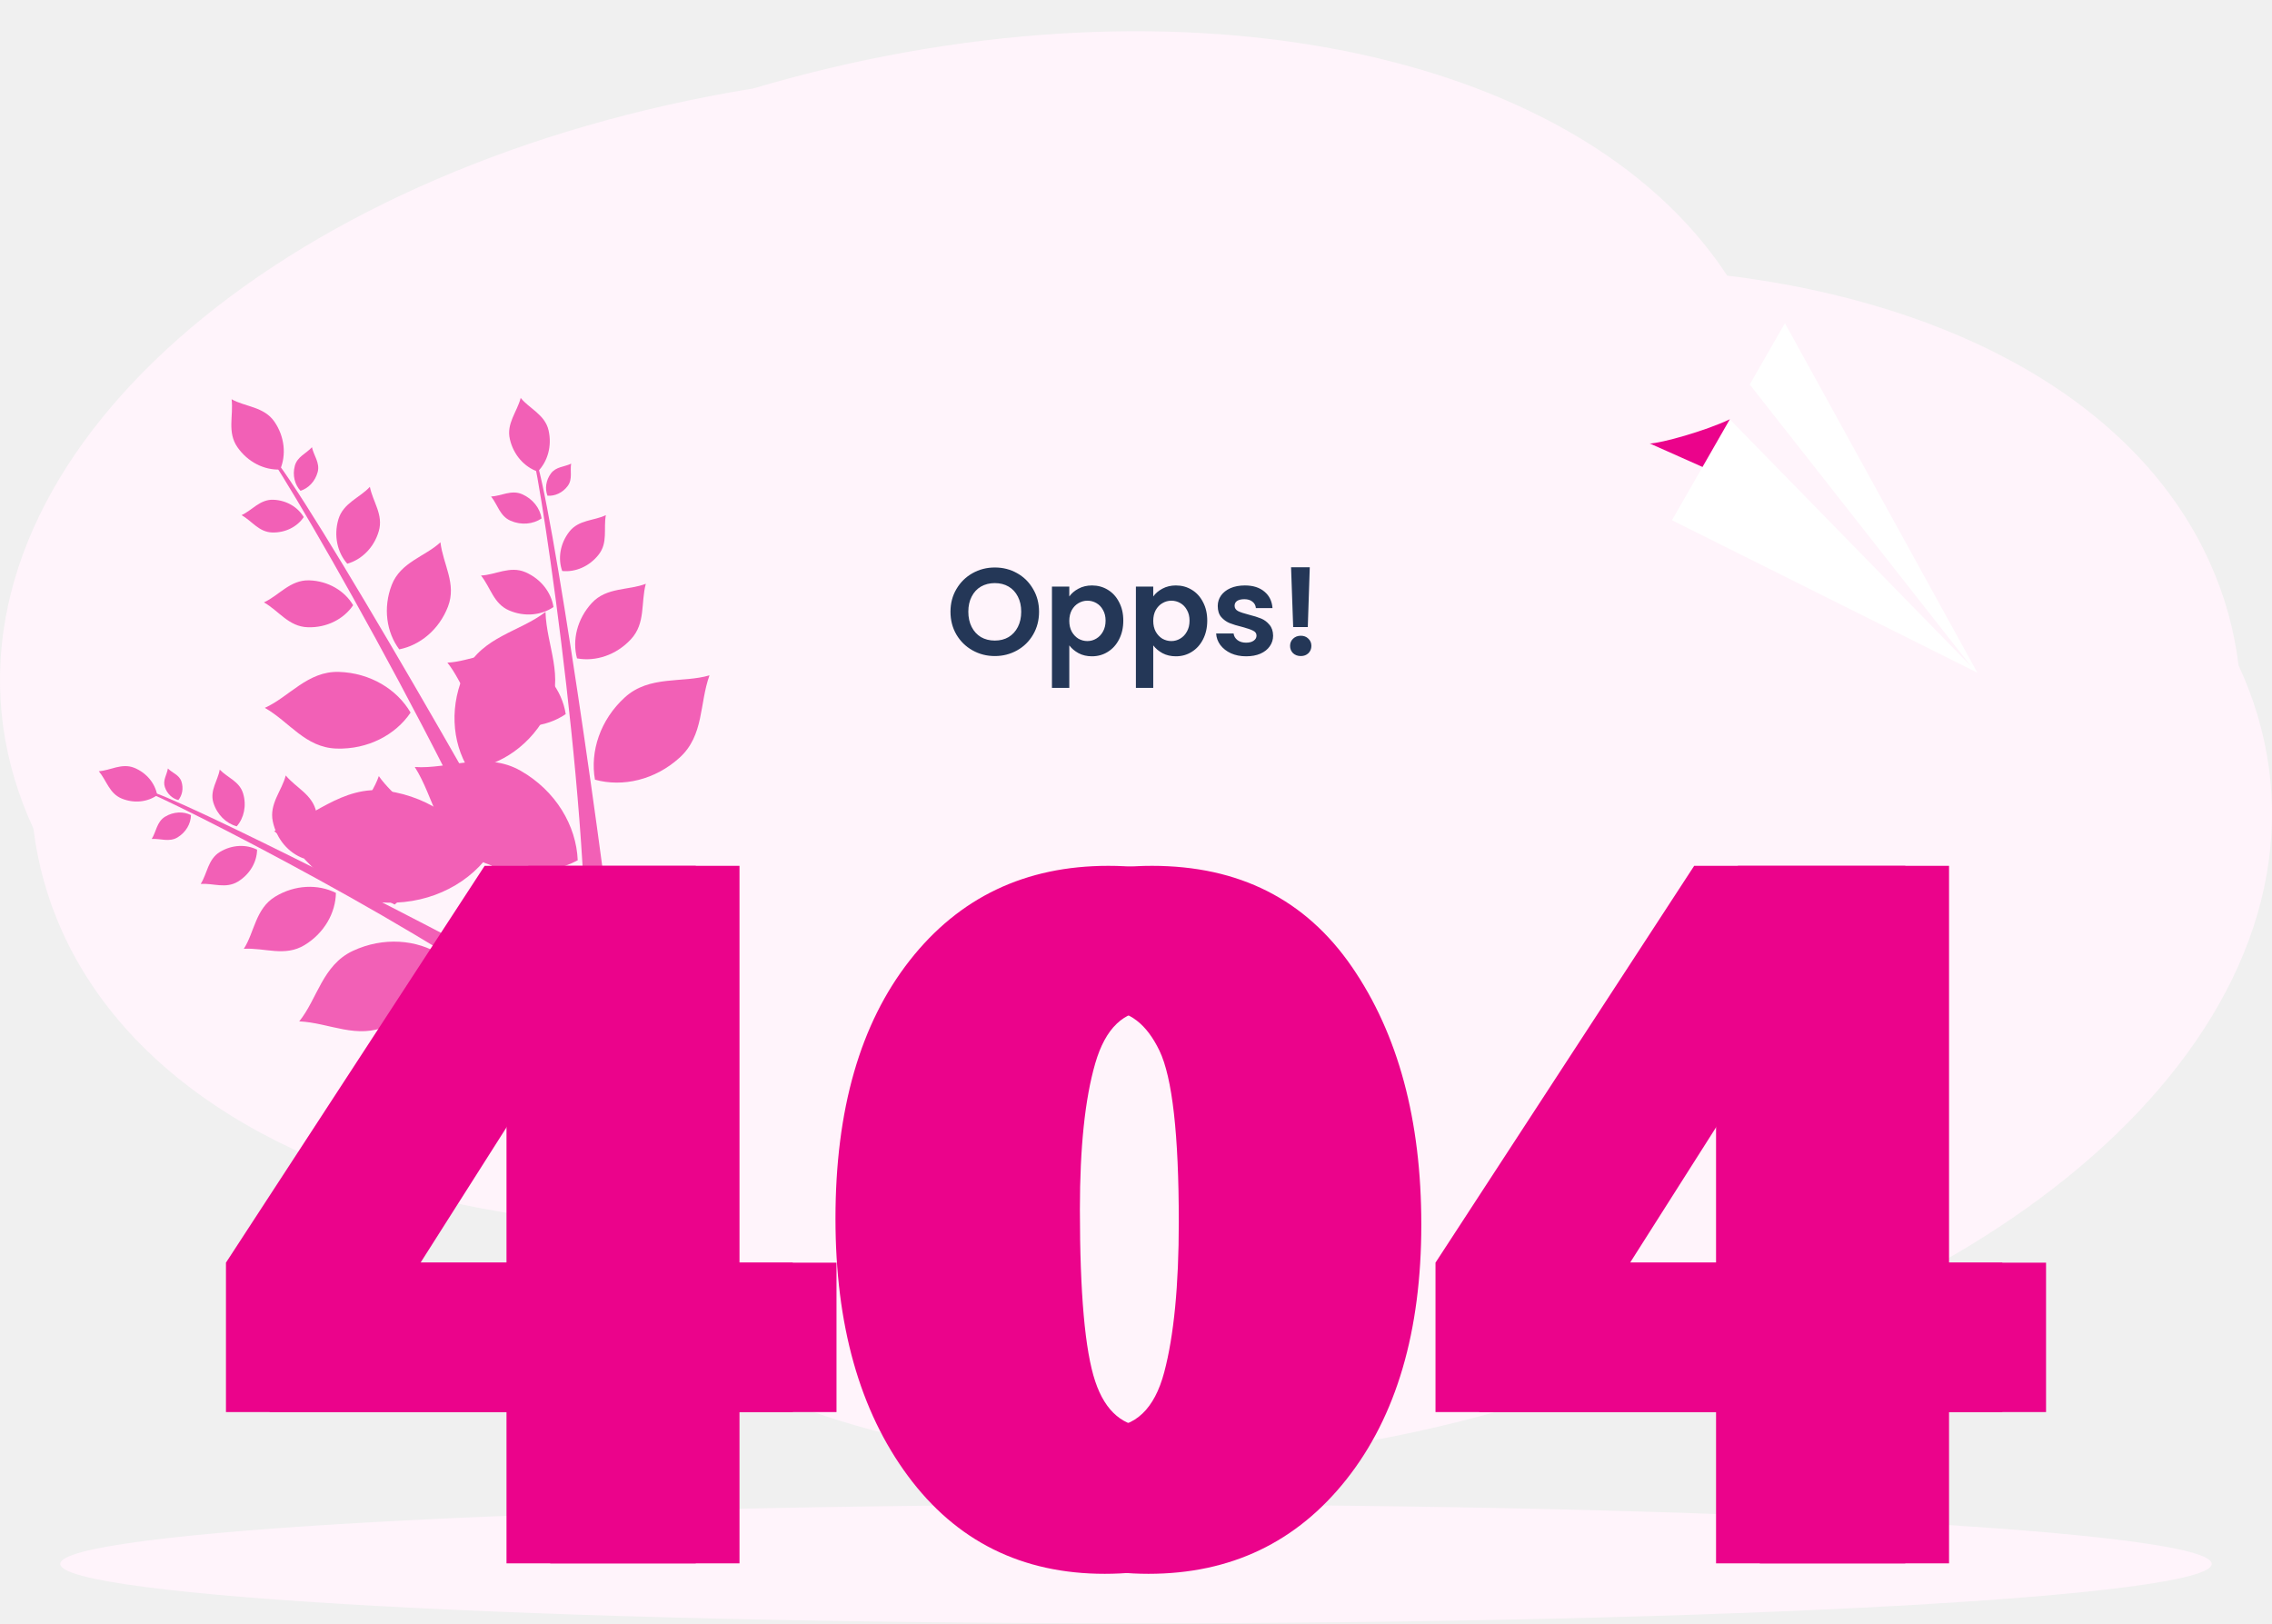
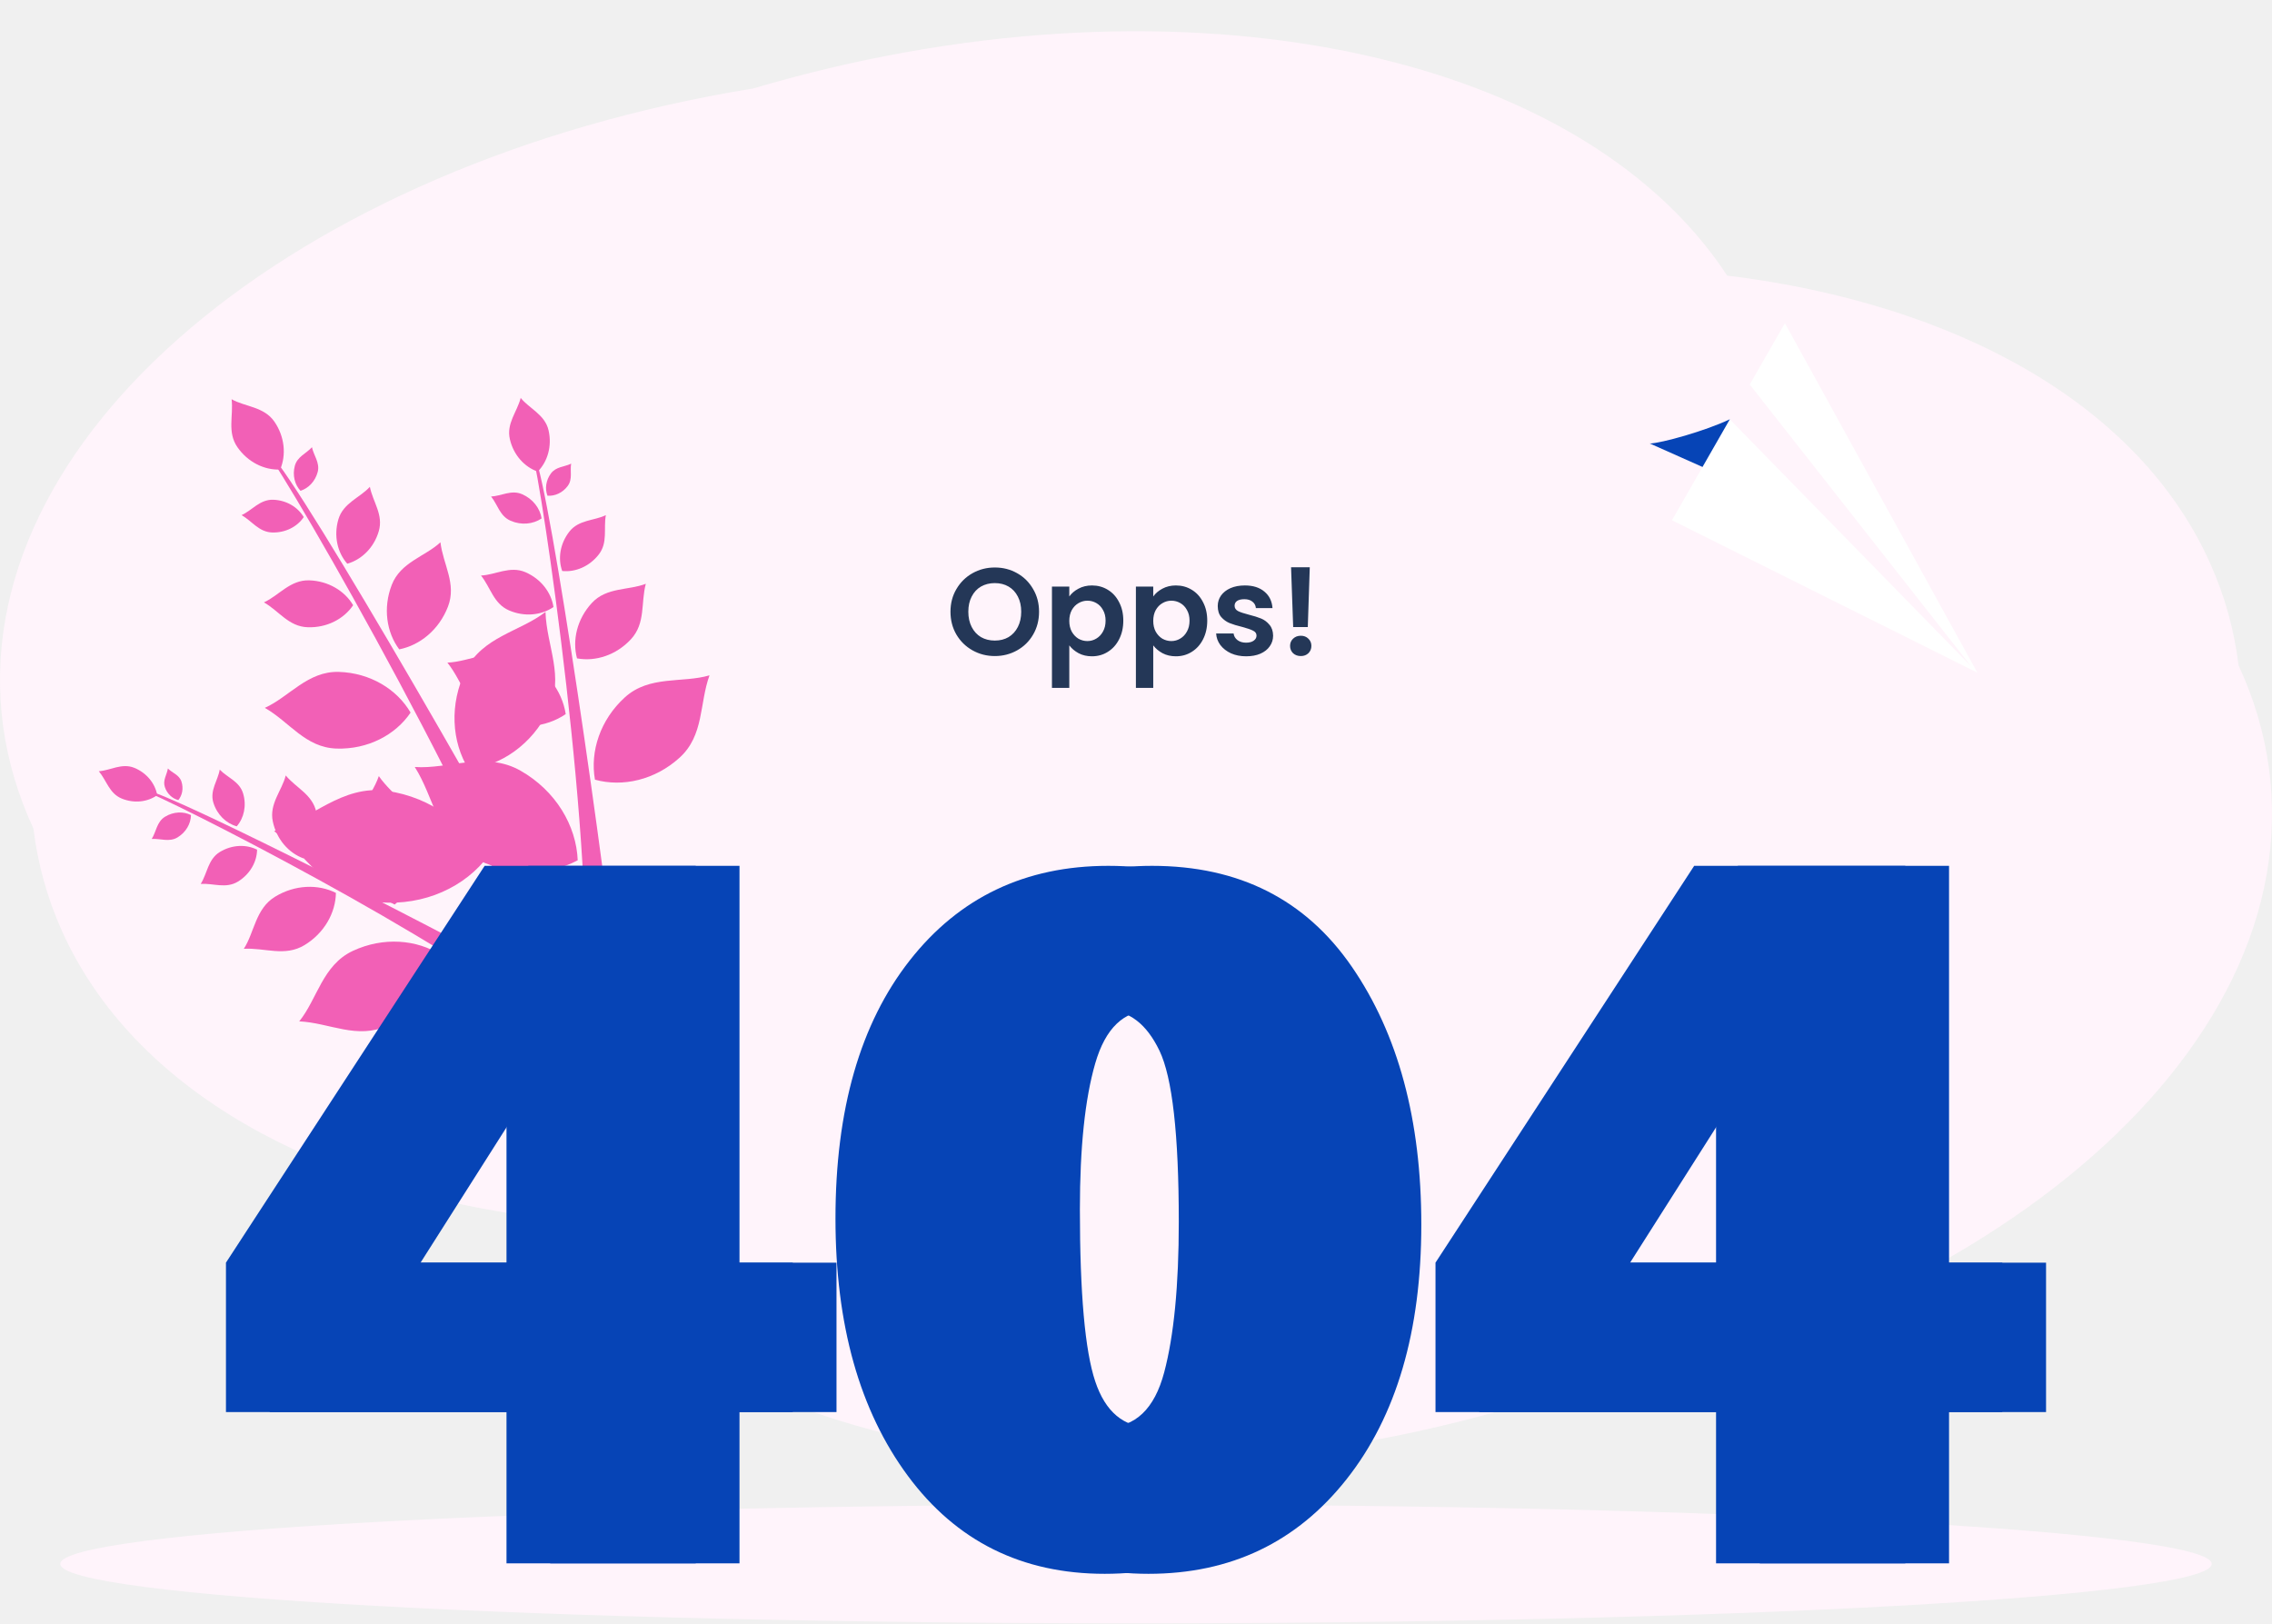
<svg xmlns="http://www.w3.org/2000/svg" width="697" height="498" viewBox="0 0 697 498" fill="none">
  <g clip-path="url(#clip0_1206_13962)">
    <path fill-rule="evenodd" clip-rule="evenodd" d="M348.52 498C530.272 498 678.508 489.819 678.508 479.78C678.508 469.765 530.274 461.581 348.52 461.581C166.731 461.581 18.494 469.763 18.494 479.78C18.494 489.819 166.728 498 348.52 498Z" fill="#FFF4FB" />
    <path d="M167.143 373.727C96.972 365.097 40.994 334.436 19.011 285.623C14.436 275.435 11.576 264.896 10.252 254.165C5.607 244.166 2.462 233.689 0.959 222.801C-11.015 134.474 90.324 50.032 231.093 27.138C357.92 -10.403 483.565 13.892 529.857 84.547C600.028 93.177 656.006 123.838 677.953 172.65C682.564 182.872 685.424 193.378 686.745 204.14C691.393 214.105 694.538 224.582 696.038 235.473C708.013 323.799 606.637 408.241 465.905 431.135C339.08 468.677 213.435 444.382 167.143 373.727Z" fill="#FFF4FB" />
    <path fill-rule="evenodd" clip-rule="evenodd" d="M168.404 303.772C126.877 281.091 43.542 238.967 43.484 242.337C50.253 244.302 138.173 288.884 167.94 314.278L168.404 303.772Z" fill="#F260B6" />
    <path fill-rule="evenodd" clip-rule="evenodd" d="M30.314 236.603C33.819 236.386 37.358 233.991 41.201 235.559C45.041 237.125 47.608 240.404 48.232 243.94C45.312 246.033 41.188 246.553 37.345 244.984C33.518 243.413 32.744 239.499 30.314 236.603Z" fill="#F260B6" />
    <path fill-rule="evenodd" clip-rule="evenodd" d="M46.541 257.373C47.93 255.225 48.059 252.111 50.649 250.548C53.233 248.974 56.264 248.882 58.589 250.049C58.544 252.667 57.071 255.311 54.486 256.888C51.907 258.443 49.286 257.208 46.541 257.373Z" fill="#F260B6" />
    <path fill-rule="evenodd" clip-rule="evenodd" d="M51.506 235.759C52.798 237.102 54.977 237.689 55.663 239.761C56.345 241.852 55.915 243.995 54.712 245.451C52.882 245.008 51.26 243.528 50.573 241.453C49.881 239.368 51.181 237.731 51.506 235.759Z" fill="#F260B6" />
    <path fill-rule="evenodd" clip-rule="evenodd" d="M67.402 236.11C66.881 239.365 64.322 242.458 65.442 246.193C66.566 249.91 69.379 252.612 72.629 253.501C74.831 250.97 75.704 247.169 74.585 243.436C73.463 239.701 69.882 238.644 67.402 236.11Z" fill="#F260B6" />
    <path fill-rule="evenodd" clip-rule="evenodd" d="M61.575 271.16C63.57 268.075 63.758 263.618 67.457 261.362C71.172 259.112 75.521 258.978 78.868 260.665C78.813 264.413 76.685 268.206 72.986 270.462C69.271 272.712 65.51 270.929 61.575 271.16Z" fill="#F260B6" />
    <path fill-rule="evenodd" clip-rule="evenodd" d="M87.656 237.899C86.536 242.479 82.523 246.587 83.695 252.032C84.853 257.483 88.552 261.675 93.079 263.332C96.532 259.962 98.212 254.645 97.048 249.181C95.887 243.73 90.911 241.792 87.656 237.899Z" fill="#F260B6" />
    <path fill-rule="evenodd" clip-rule="evenodd" d="M74.8 291.074C78.058 286.051 78.365 278.748 84.421 275.076C90.471 271.393 97.575 271.173 103.051 273.924C102.952 280.057 99.486 286.25 93.436 289.933C87.37 293.611 81.23 290.699 74.8 291.074Z" fill="#F260B6" />
    <path fill-rule="evenodd" clip-rule="evenodd" d="M116.213 238.099C113.896 244.918 107.259 250.637 108.302 259.08C109.343 267.524 114.418 274.373 121.076 277.5C126.778 272.841 130.031 264.961 128.988 256.518C127.947 248.077 120.636 244.462 116.213 238.099Z" fill="#F260B6" />
    <path fill-rule="evenodd" clip-rule="evenodd" d="M91.795 313.333C97.316 306.563 98.909 296.068 108.257 291.706C117.6 287.36 127.887 288.181 135.381 293.012C134.267 301.863 128.267 310.277 118.929 314.634C109.576 318.989 101.166 313.787 91.795 313.333Z" fill="#F260B6" />
    <path fill-rule="evenodd" clip-rule="evenodd" d="M178.001 300.813C147.676 244.368 84.29 134.936 81.742 138.708C87.957 145.94 154.728 261.562 169.733 312.376L178.001 300.813Z" fill="#F260B6" />
    <path fill-rule="evenodd" clip-rule="evenodd" d="M71.054 122.482C75.185 124.821 80.963 124.719 84.166 129.338C87.357 133.963 87.852 139.576 85.946 144.043C81.097 144.256 76.029 141.795 72.829 137.176C69.638 132.552 71.657 127.56 71.054 122.482Z" fill="#F260B6" />
    <path fill-rule="evenodd" clip-rule="evenodd" d="M74.108 158.029C77.269 156.616 79.715 153.185 83.805 153.313C87.899 153.452 91.388 155.593 93.179 158.638C91.2 161.581 87.572 163.483 83.482 163.354C79.39 163.215 77.348 159.873 74.108 158.029Z" fill="#F260B6" />
    <path fill-rule="evenodd" clip-rule="evenodd" d="M95.701 137.2C96.191 139.665 98.209 141.95 97.46 144.812C96.697 147.679 94.621 149.798 92.183 150.567C90.434 148.696 89.674 145.816 90.437 142.949C91.187 140.088 93.879 139.188 95.701 137.2Z" fill="#F260B6" />
    <path fill-rule="evenodd" clip-rule="evenodd" d="M113.464 149.352C110.475 152.663 105.287 154.276 103.809 159.328C102.32 164.388 103.523 169.524 106.538 172.939C110.926 171.703 114.722 168.029 116.198 162.974C117.681 157.906 114.415 154.05 113.464 149.352Z" fill="#F260B6" />
    <path fill-rule="evenodd" clip-rule="evenodd" d="M80.966 184.793C85.495 182.77 89.003 177.841 94.878 178.041C100.747 178.23 105.77 181.296 108.336 185.669C105.5 189.881 100.286 192.628 94.411 192.428C88.544 192.239 85.598 187.431 80.966 184.793Z" fill="#F260B6" />
    <path fill-rule="evenodd" clip-rule="evenodd" d="M135.117 166.363C130.461 170.725 122.88 172.425 120.174 179.457C117.459 186.495 118.57 193.984 122.473 199.211C128.875 197.947 134.71 193.15 137.426 186.109C140.142 179.072 135.924 173.188 135.117 166.363Z" fill="#F260B6" />
    <path fill-rule="evenodd" clip-rule="evenodd" d="M81.241 217.156C88.654 213.861 94.39 205.816 103.979 206.129C113.563 206.43 121.773 211.44 125.96 218.609C121.323 225.484 112.8 229.954 103.227 229.647C93.638 229.335 88.825 221.476 81.241 217.156Z" fill="#F260B6" />
    <path fill-rule="evenodd" clip-rule="evenodd" d="M167.342 187.723C159.677 193.742 147.933 195.308 142.868 205.654C137.822 216.004 138.514 227.528 143.754 236C153.653 234.933 163.174 228.406 168.223 218.056C173.287 207.71 167.664 198.194 167.342 187.723Z" fill="#F260B6" />
    <path fill-rule="evenodd" clip-rule="evenodd" d="M84.077 254.973C95.334 251.377 104.902 240.656 118.719 242.634C132.529 244.599 143.597 253.147 148.515 264.177C140.705 273.392 127.69 278.491 113.872 276.516C100.055 274.541 94.353 262.422 84.077 254.973Z" fill="#F260B6" />
    <path fill-rule="evenodd" clip-rule="evenodd" d="M189.553 303.675C183.008 247.345 166.566 136.649 163.242 138.918C166.002 146.897 183.204 263.789 178.968 310.49L189.553 303.675Z" fill="#F260B6" />
    <path fill-rule="evenodd" clip-rule="evenodd" d="M159.74 122.08C162.382 125.364 167.171 127.164 168.286 132.011C169.4 136.859 167.984 141.633 164.967 144.681C160.901 143.272 157.535 139.597 156.421 134.75C155.294 129.91 158.589 126.458 159.74 122.08Z" fill="#F260B6" />
    <path fill-rule="evenodd" clip-rule="evenodd" d="M150.656 152.322C153.726 152.193 156.856 150.168 160.167 151.611C163.496 153.059 165.68 155.962 166.152 159.047C163.562 160.812 159.952 161.201 156.641 159.758C153.315 158.31 152.72 154.892 150.656 152.322Z" fill="#F260B6" />
    <path fill-rule="evenodd" clip-rule="evenodd" d="M175.217 142.239C174.81 144.429 175.733 146.965 174.173 149.069C172.621 151.183 170.212 152.246 167.955 152.078C167.135 149.971 167.447 147.361 169.004 145.258C170.558 143.143 173.078 143.28 175.217 142.239Z" fill="#F260B6" />
    <path fill-rule="evenodd" clip-rule="evenodd" d="M185.86 158.035C182.323 159.771 177.534 159.414 174.671 163.084C171.796 166.761 171.106 171.383 172.472 175.171C176.488 175.585 180.803 173.804 183.668 170.132C186.541 166.457 185.105 162.21 185.86 158.035Z" fill="#F260B6" />
    <path fill-rule="evenodd" clip-rule="evenodd" d="M147.561 176.561C151.962 176.386 156.452 173.479 161.221 175.554C165.989 177.629 169.119 181.789 169.796 186.23C166.094 188.764 160.909 189.323 156.14 187.25C151.383 185.17 150.525 180.252 147.561 176.561Z" fill="#F260B6" />
    <path fill-rule="evenodd" clip-rule="evenodd" d="M198.12 179.093C192.869 181.16 186.082 180.079 181.558 184.987C177.033 189.894 175.505 196.402 177.018 201.979C182.682 203.028 189.055 200.993 193.58 196.085C198.107 191.18 196.56 184.96 198.12 179.093Z" fill="#F260B6" />
    <path fill-rule="evenodd" clip-rule="evenodd" d="M137.25 203.283C144.425 202.997 151.765 198.238 159.548 201.627C167.331 205.016 172.451 211.813 173.552 219.076C167.499 223.213 159.037 224.12 151.254 220.731C143.471 217.34 142.069 209.313 137.25 203.283Z" fill="#F260B6" />
    <path fill-rule="evenodd" clip-rule="evenodd" d="M217.66 207.18C209.4 209.636 199.226 207.081 191.692 213.937C184.148 220.799 180.976 230.505 182.517 239.19C191.016 241.545 200.964 239.284 208.496 232.427C216.032 225.571 214.512 215.897 217.66 207.18Z" fill="#F260B6" />
    <path fill-rule="evenodd" clip-rule="evenodd" d="M127.247 235.302C137.678 236.034 149.044 230.326 159.755 236.475C170.472 242.605 176.795 253.242 177.233 263.917C167.811 268.946 155.448 268.888 144.729 262.755C134.016 256.625 133.268 244.793 127.247 235.302Z" fill="#F260B6" />
-     <path fill-rule="evenodd" clip-rule="evenodd" d="M537.216 124.732L506.131 136.058L533.679 148.327L537.216 124.732Z" fill="#EB038B" />
+     <path fill-rule="evenodd" clip-rule="evenodd" d="M537.216 124.732L506.131 136.058L533.679 148.327L537.216 124.732Z" fill="#0644B6" />
    <path fill-rule="evenodd" clip-rule="evenodd" d="M512.931 159.598L547.573 99.139L606.605 206.359L512.931 159.598Z" fill="white" />
    <path fill-rule="evenodd" clip-rule="evenodd" d="M506.131 136.058C509.586 132.3 525.768 121.973 536.862 118.064L604.744 204.465L530.654 128.633C523.128 132.221 509.675 135.959 506.131 136.058Z" fill="#FFF4FB" />
-     <path d="M256.62 433.192H226.862V479.61H168.805V433.192H82.738V387.359L162.094 265.622H226.862V387.359H256.62V433.192ZM168.805 387.359V324.723L129.016 387.359H168.805Z" fill="#EB038B" />
-     <path d="M352.334 482.82C326.906 482.82 306.784 472.813 291.96 452.797C277.135 432.78 269.727 406.458 269.727 373.834C269.727 340.39 277.316 313.997 292.502 294.649C307.683 275.299 327.991 265.625 353.419 265.625C380.076 265.625 400.511 275.944 414.713 296.58C428.916 317.216 436.026 343.585 436.026 375.689C436.026 408.417 428.382 434.454 413.096 453.804C397.805 473.149 377.552 482.82 352.334 482.82ZM352.858 437.864C361.692 437.864 367.596 432.245 370.576 420.995C373.557 409.749 375.049 394.37 375.049 374.855C375.049 348.052 373.069 330.541 369.114 322.32C365.158 314.105 359.792 309.994 353.013 309.994C344.795 309.994 339.119 315.413 335.987 326.247C332.851 337.085 331.286 352 331.286 370.999C331.286 396.781 332.849 414.369 335.987 423.765C339.119 433.166 344.745 437.864 352.858 437.864Z" fill="#EB038B" />
-     <path d="M627.684 433.192H597.925V479.61H539.869V433.192H453.802V387.359L533.158 265.622H597.925V387.359H627.684V433.192ZM539.866 387.359V324.723L500.078 387.359H539.866Z" fill="#EB038B" />
-     <path d="M243.201 433.192H213.442V479.61H155.383V433.192H69.319V387.359L148.675 265.622H213.442V387.359H243.201V433.192ZM155.383 387.359V324.723L115.595 387.359H155.383Z" fill="#EB038B" />
-     <path d="M338.912 482.82C313.484 482.82 293.362 472.813 278.538 452.797C263.714 432.78 256.305 406.457 256.305 373.834C256.305 340.39 263.895 313.997 279.08 294.649C294.261 275.299 314.569 265.625 339.997 265.625C366.655 265.625 387.089 275.944 401.292 296.58C415.497 317.215 422.604 343.585 422.604 375.689C422.604 408.417 414.96 434.453 399.674 453.804C384.386 473.149 364.13 482.82 338.912 482.82ZM339.436 437.863C348.271 437.863 354.174 432.245 357.155 420.994C360.135 409.749 361.627 394.37 361.627 374.855C361.627 348.052 359.648 330.541 355.692 322.32C351.736 314.104 346.37 309.994 339.591 309.994C331.373 309.994 325.697 315.413 322.565 326.247C319.43 337.085 317.865 352 317.865 370.999C317.865 396.781 319.427 414.369 322.565 423.764C325.697 433.165 331.323 437.863 339.436 437.863Z" fill="#EB038B" />
-     <path d="M614.262 433.192H584.504V479.61H526.447V433.192H440.38V387.359L519.736 265.622H584.504V387.359H614.262V433.192ZM526.447 387.359V324.723L486.659 387.359H526.447Z" fill="#EB038B" />
+     <path d="M256.62 433.192H226.862V479.61H168.805V433.192H82.738V387.359L162.094 265.622H226.862V387.359H256.62V433.192ZM168.805 387.359V324.723L129.016 387.359H168.805Z" fill="#0644B6" />
+     <path d="M352.334 482.82C326.906 482.82 306.784 472.813 291.96 452.797C277.135 432.78 269.727 406.458 269.727 373.834C269.727 340.39 277.316 313.997 292.502 294.649C307.683 275.299 327.991 265.625 353.419 265.625C380.076 265.625 400.511 275.944 414.713 296.58C428.916 317.216 436.026 343.585 436.026 375.689C436.026 408.417 428.382 434.454 413.096 453.804C397.805 473.149 377.552 482.82 352.334 482.82ZM352.858 437.864C361.692 437.864 367.596 432.245 370.576 420.995C373.557 409.749 375.049 394.37 375.049 374.855C375.049 348.052 373.069 330.541 369.114 322.32C365.158 314.105 359.792 309.994 353.013 309.994C344.795 309.994 339.119 315.413 335.987 326.247C332.851 337.085 331.286 352 331.286 370.999C331.286 396.781 332.849 414.369 335.987 423.765C339.119 433.166 344.745 437.864 352.858 437.864Z" fill="#0644B6" />
+     <path d="M627.684 433.192H597.925V479.61H539.869V433.192H453.802V387.359L533.158 265.622H597.925V387.359H627.684V433.192ZM539.866 387.359V324.723L500.078 387.359H539.866Z" fill="#0644B6" />
+     <path d="M243.201 433.192H213.442V479.61H155.383V433.192H69.319V387.359L148.675 265.622H213.442V387.359H243.201V433.192ZM155.383 387.359V324.723L115.595 387.359H155.383Z" fill="#0644B6" />
+     <path d="M338.912 482.82C313.484 482.82 293.362 472.813 278.538 452.797C263.714 432.78 256.305 406.457 256.305 373.834C256.305 340.39 263.895 313.997 279.08 294.649C294.261 275.299 314.569 265.625 339.997 265.625C366.655 265.625 387.089 275.944 401.292 296.58C415.497 317.215 422.604 343.585 422.604 375.689C422.604 408.417 414.96 434.453 399.674 453.804C384.386 473.149 364.13 482.82 338.912 482.82ZM339.436 437.863C348.271 437.863 354.174 432.245 357.155 420.994C360.135 409.749 361.627 394.37 361.627 374.855C361.627 348.052 359.648 330.541 355.692 322.32C351.736 314.104 346.37 309.994 339.591 309.994C331.373 309.994 325.697 315.413 322.565 326.247C319.43 337.085 317.865 352 317.865 370.999C317.865 396.781 319.427 414.369 322.565 423.764C325.697 433.165 331.323 437.863 339.436 437.863Z" fill="#0644B6" />
+     <path d="M614.262 433.192H584.504V479.61H526.447V433.192H440.38V387.359L519.736 265.622H584.504V387.359H614.262V433.192ZM526.447 387.359V324.723L486.659 387.359H526.447Z" fill="#0644B6" />
    <path d="M305.192 201.266C302.709 201.266 300.429 200.683 298.352 199.518C296.274 198.353 294.628 196.744 293.412 194.692C292.196 192.615 291.588 190.271 291.588 187.662C291.588 185.078 292.196 182.76 293.412 180.708C294.628 178.631 296.274 177.009 298.352 175.844C300.429 174.679 302.709 174.096 305.192 174.096C307.7 174.096 309.98 174.679 312.032 175.844C314.109 177.009 315.743 178.631 316.934 180.708C318.15 182.76 318.758 185.078 318.758 187.662C318.758 190.271 318.15 192.615 316.934 194.692C315.743 196.744 314.109 198.353 312.032 199.518C309.954 200.683 307.674 201.266 305.192 201.266ZM305.192 196.516C306.788 196.516 308.194 196.161 309.41 195.452C310.626 194.717 311.576 193.679 312.26 192.336C312.944 190.993 313.286 189.435 313.286 187.662C313.286 185.889 312.944 184.343 312.26 183.026C311.576 181.683 310.626 180.657 309.41 179.948C308.194 179.239 306.788 178.884 305.192 178.884C303.596 178.884 302.177 179.239 300.936 179.948C299.72 180.657 298.77 181.683 298.086 183.026C297.402 184.343 297.06 185.889 297.06 187.662C297.06 189.435 297.402 190.993 298.086 192.336C298.77 193.679 299.72 194.717 300.936 195.452C302.177 196.161 303.596 196.516 305.192 196.516ZM328.036 182.988C328.72 182.025 329.657 181.227 330.848 180.594C332.064 179.935 333.444 179.606 334.99 179.606C336.788 179.606 338.41 180.049 339.854 180.936C341.323 181.823 342.476 183.089 343.312 184.736C344.173 186.357 344.604 188.245 344.604 190.398C344.604 192.551 344.173 194.464 343.312 196.136C342.476 197.783 341.323 199.062 339.854 199.974C338.41 200.886 336.788 201.342 334.99 201.342C333.444 201.342 332.076 201.025 330.886 200.392C329.72 199.759 328.77 198.961 328.036 197.998V211.032H322.716V179.948H328.036V182.988ZM339.17 190.398C339.17 189.131 338.904 188.042 338.372 187.13C337.865 186.193 337.181 185.483 336.32 185.002C335.484 184.521 334.572 184.28 333.584 184.28C332.621 184.28 331.709 184.533 330.848 185.04C330.012 185.521 329.328 186.231 328.796 187.168C328.289 188.105 328.036 189.207 328.036 190.474C328.036 191.741 328.289 192.843 328.796 193.78C329.328 194.717 330.012 195.439 330.848 195.946C331.709 196.427 332.621 196.668 333.584 196.668C334.572 196.668 335.484 196.415 336.32 195.908C337.181 195.401 337.865 194.679 338.372 193.742C338.904 192.805 339.17 191.69 339.17 190.398ZM353.79 182.988C354.474 182.025 355.411 181.227 356.602 180.594C357.818 179.935 359.198 179.606 360.744 179.606C362.542 179.606 364.164 180.049 365.608 180.936C367.077 181.823 368.23 183.089 369.066 184.736C369.927 186.357 370.358 188.245 370.358 190.398C370.358 192.551 369.927 194.464 369.066 196.136C368.23 197.783 367.077 199.062 365.608 199.974C364.164 200.886 362.542 201.342 360.744 201.342C359.198 201.342 357.83 201.025 356.64 200.392C355.474 199.759 354.524 198.961 353.79 197.998V211.032H348.47V179.948H353.79V182.988ZM364.924 190.398C364.924 189.131 364.658 188.042 364.126 187.13C363.619 186.193 362.935 185.483 362.074 185.002C361.238 184.521 360.326 184.28 359.338 184.28C358.375 184.28 357.463 184.533 356.602 185.04C355.766 185.521 355.082 186.231 354.55 187.168C354.043 188.105 353.79 189.207 353.79 190.474C353.79 191.741 354.043 192.843 354.55 193.78C355.082 194.717 355.766 195.439 356.602 195.946C357.463 196.427 358.375 196.668 359.338 196.668C360.326 196.668 361.238 196.415 362.074 195.908C362.935 195.401 363.619 194.679 364.126 193.742C364.658 192.805 364.924 191.69 364.924 190.398ZM382.28 201.342C380.557 201.342 379.012 201.038 377.644 200.43C376.276 199.797 375.186 198.948 374.376 197.884C373.59 196.82 373.16 195.642 373.084 194.35H378.442C378.543 195.161 378.936 195.832 379.62 196.364C380.329 196.896 381.203 197.162 382.242 197.162C383.255 197.162 384.04 196.959 384.598 196.554C385.18 196.149 385.472 195.629 385.472 194.996C385.472 194.312 385.117 193.805 384.408 193.476C383.724 193.121 382.622 192.741 381.102 192.336C379.531 191.956 378.239 191.563 377.226 191.158C376.238 190.753 375.376 190.132 374.642 189.296C373.932 188.46 373.578 187.333 373.578 185.914C373.578 184.749 373.907 183.685 374.566 182.722C375.25 181.759 376.212 180.999 377.454 180.442C378.72 179.885 380.202 179.606 381.9 179.606C384.408 179.606 386.409 180.239 387.904 181.506C389.398 182.747 390.222 184.432 390.374 186.56H385.282C385.206 185.724 384.851 185.065 384.218 184.584C383.61 184.077 382.786 183.824 381.748 183.824C380.785 183.824 380.038 184.001 379.506 184.356C378.999 184.711 378.746 185.205 378.746 185.838C378.746 186.547 379.1 187.092 379.81 187.472C380.519 187.827 381.621 188.194 383.116 188.574C384.636 188.954 385.89 189.347 386.878 189.752C387.866 190.157 388.714 190.791 389.424 191.652C390.158 192.488 390.538 193.603 390.564 194.996C390.564 196.212 390.222 197.301 389.538 198.264C388.879 199.227 387.916 199.987 386.65 200.544C385.408 201.076 383.952 201.342 382.28 201.342ZM401.809 174.02L401.201 192.374H396.717L396.071 174.02H401.809ZM399.073 201.266C398.11 201.266 397.312 200.975 396.679 200.392C396.071 199.784 395.767 199.037 395.767 198.15C395.767 197.263 396.071 196.529 396.679 195.946C397.312 195.338 398.11 195.034 399.073 195.034C400.01 195.034 400.783 195.338 401.391 195.946C401.999 196.529 402.303 197.263 402.303 198.15C402.303 199.037 401.999 199.784 401.391 200.392C400.783 200.975 400.01 201.266 399.073 201.266Z" fill="#243757" />
  </g>
  <defs>
    <clipPath id="clip0_1206_13962">
      <rect width="697" height="498" fill="white" />
    </clipPath>
  </defs>
</svg>
